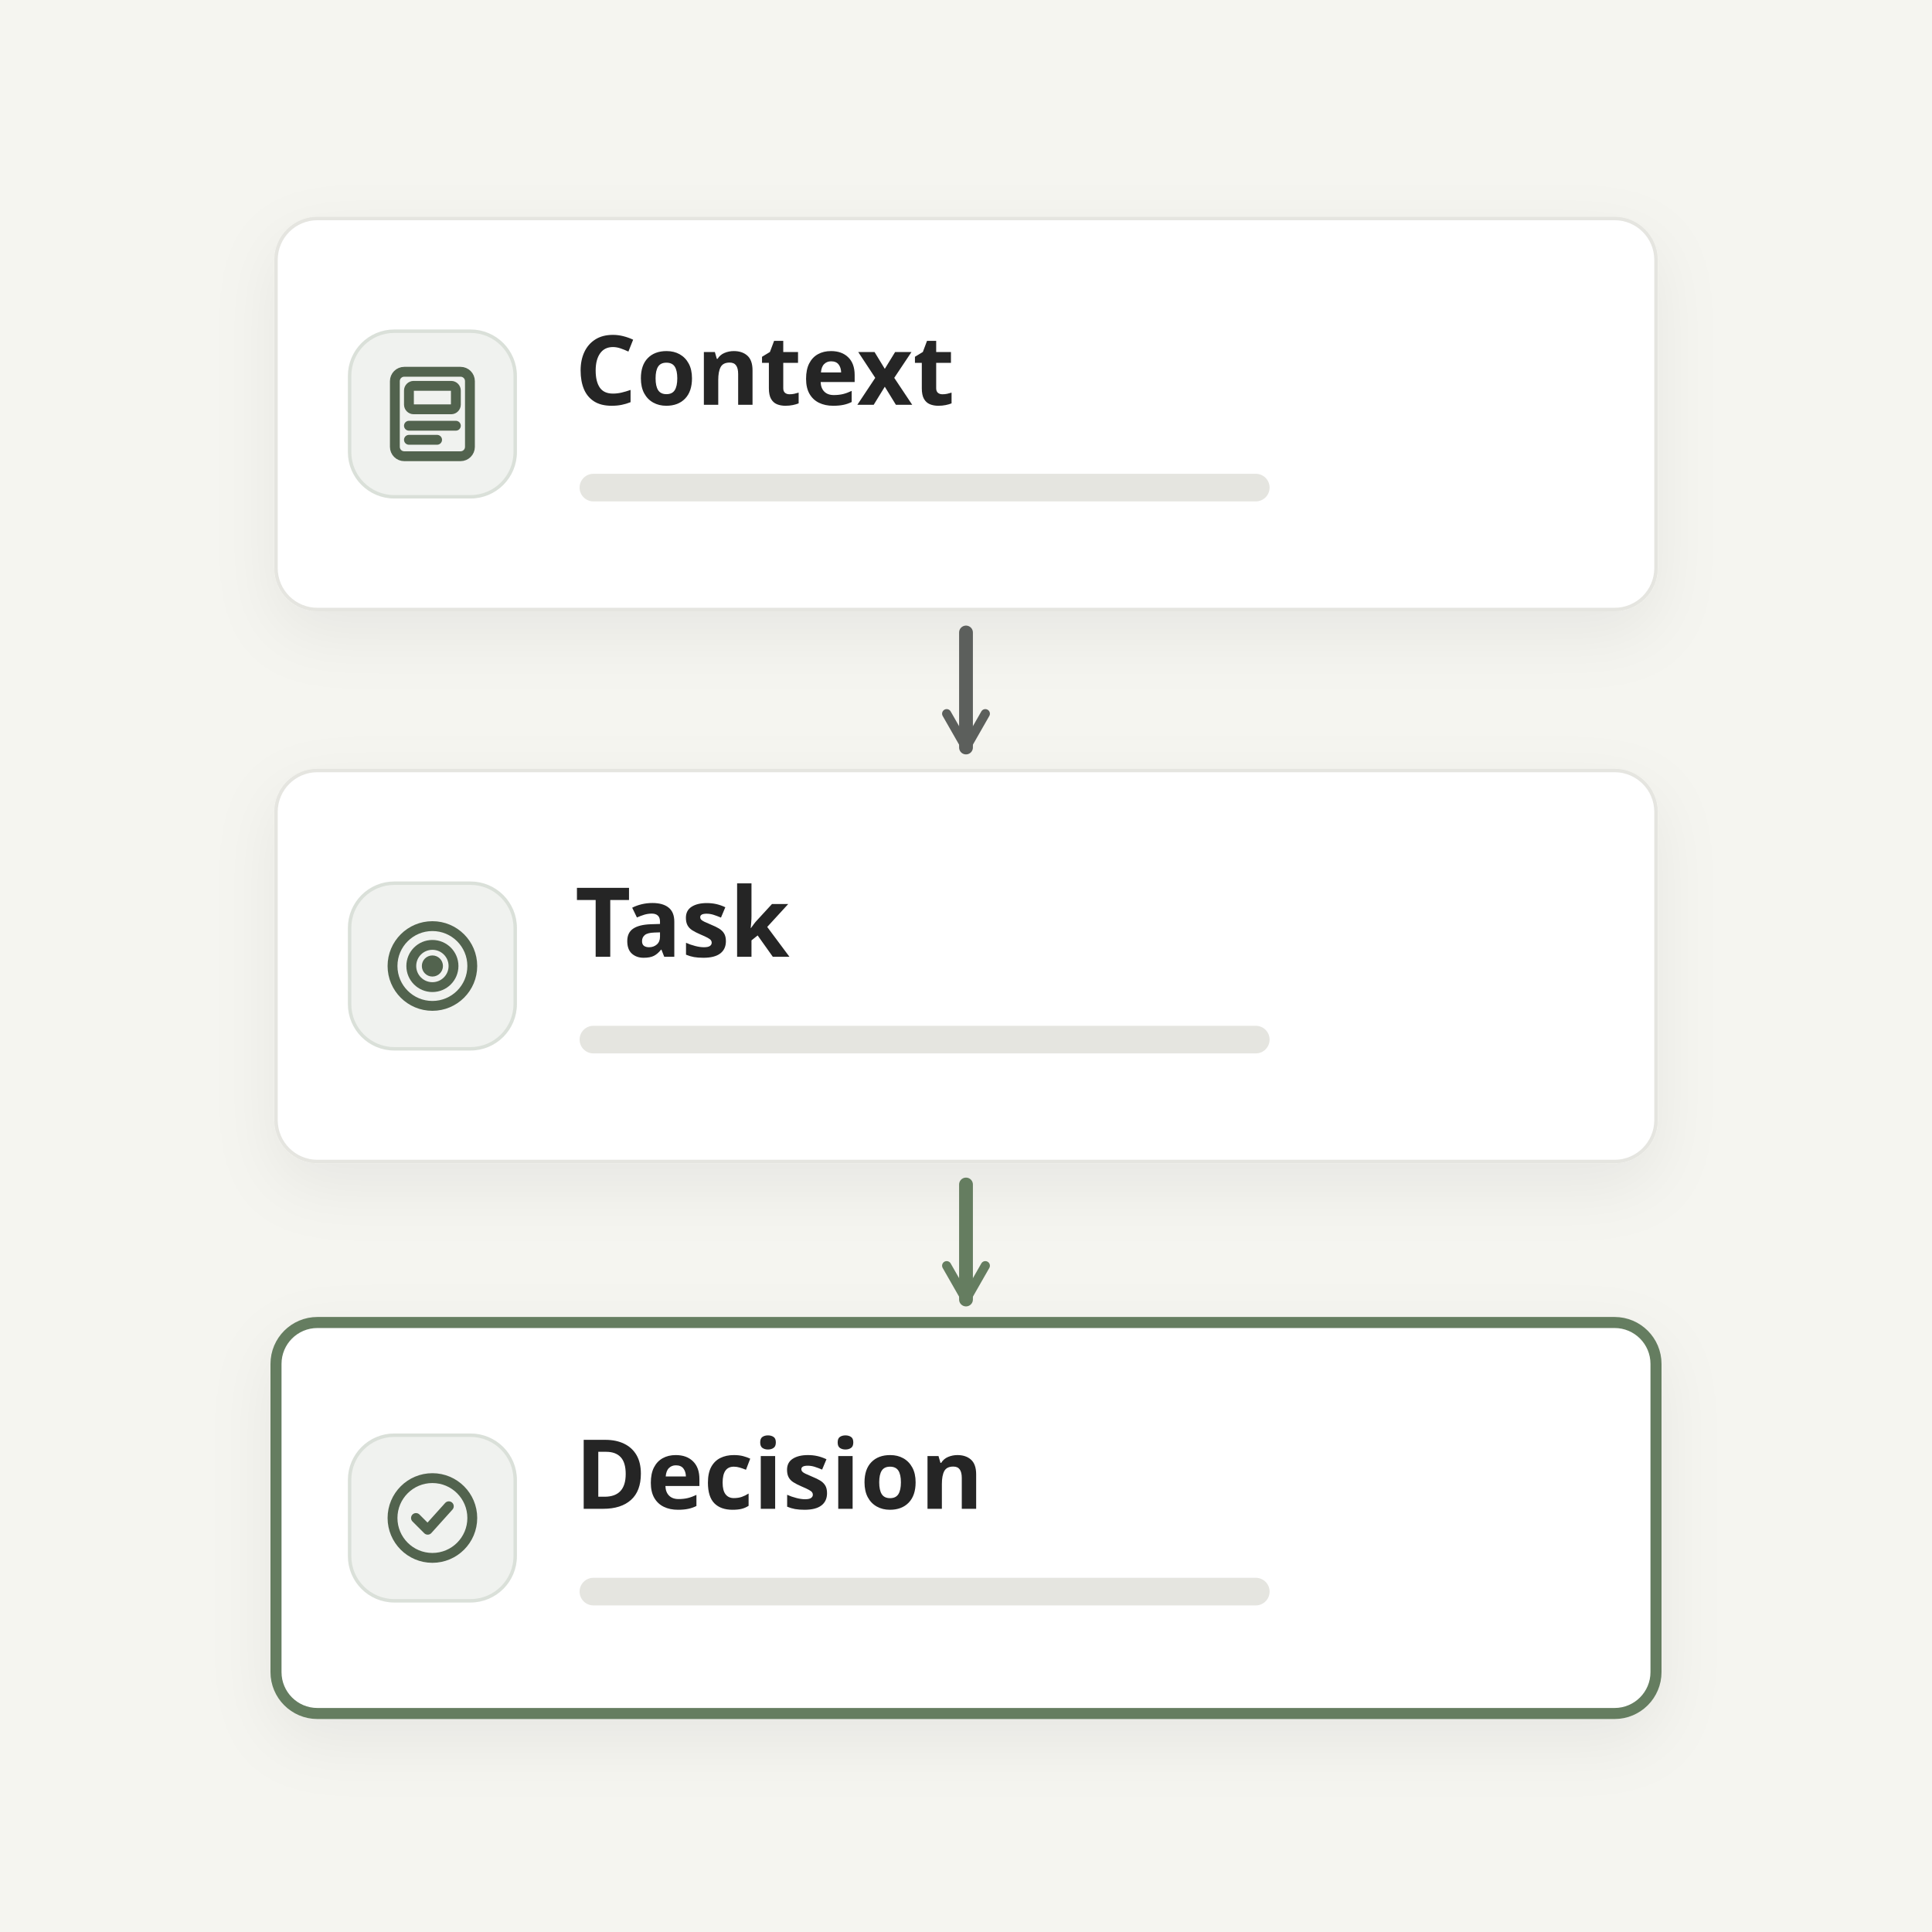
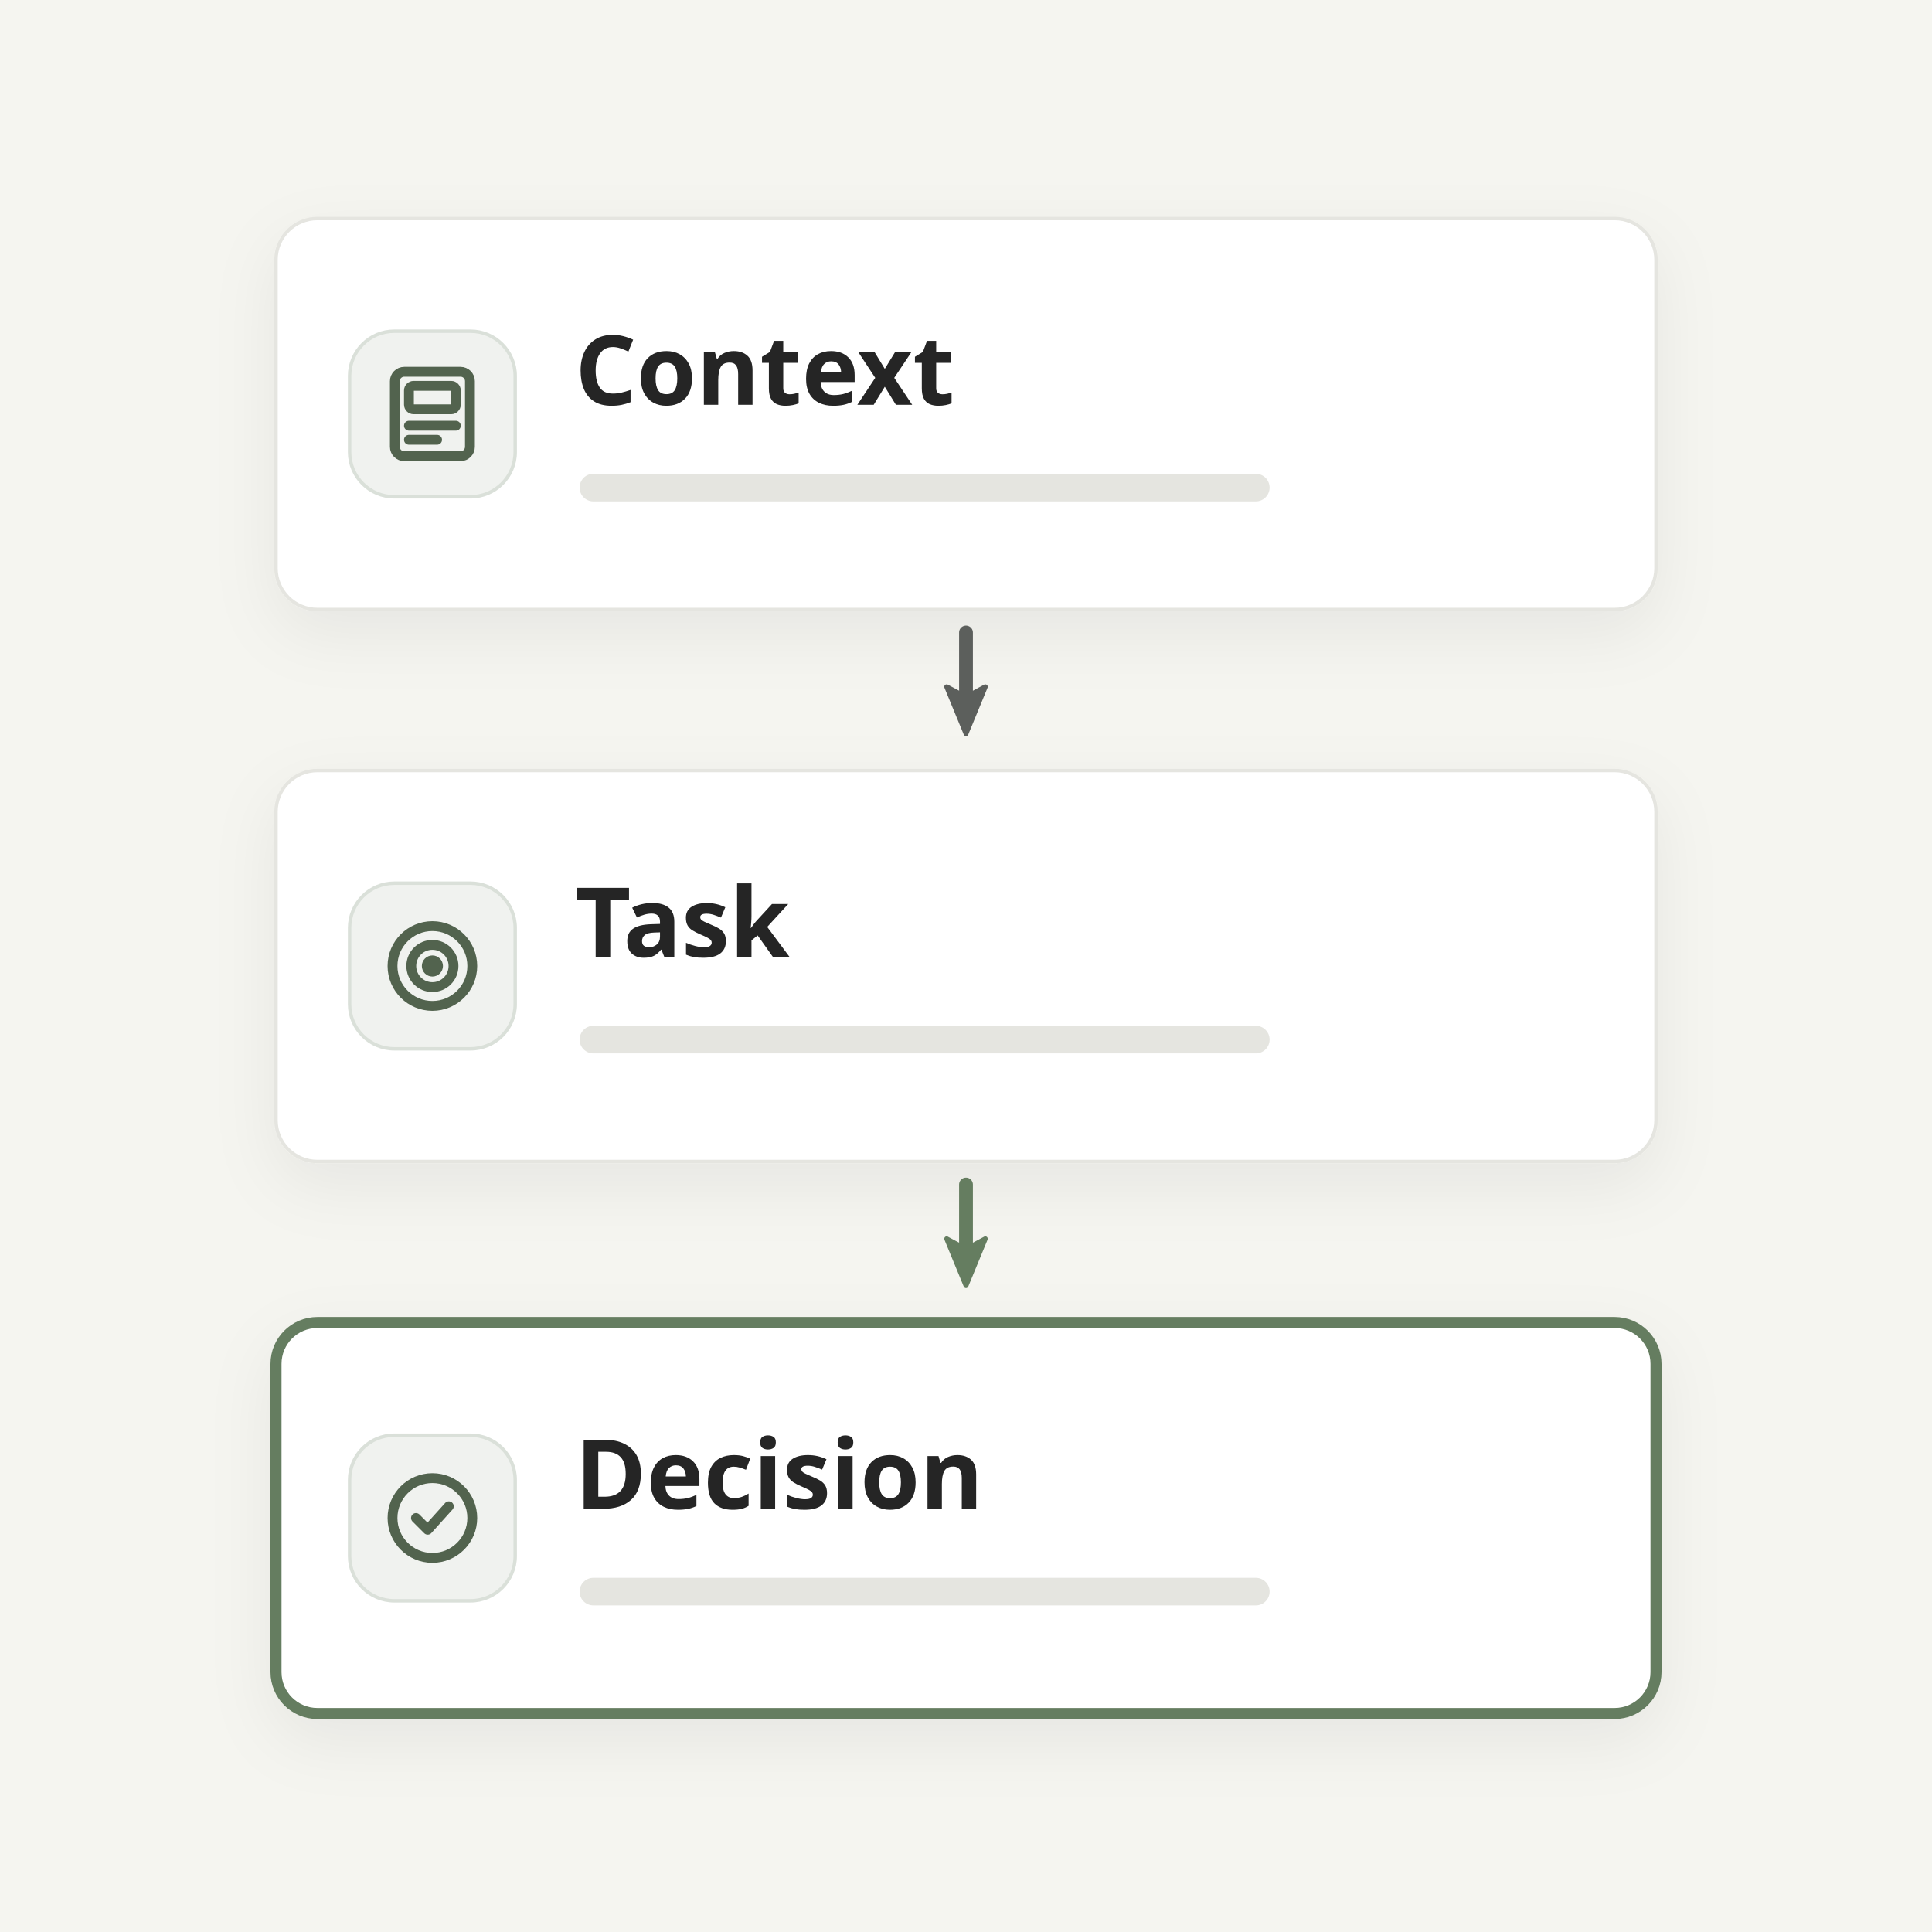
<svg xmlns="http://www.w3.org/2000/svg" viewBox="0 0 840 840" width="840" height="840">
  <defs>
    <filter id="sh" x="-20%" y="-20%" width="140%" height="160%">
      <feDropShadow dx="0" dy="1" stdDeviation="1" flood-color="#252525" flood-opacity="0.05" />
      <feDropShadow dx="0" dy="10" stdDeviation="14" flood-color="#252525" flood-opacity="0.06" />
    </filter>
    <marker id="hn" viewBox="0 0 10 10" refX="8" refY="5" markerWidth="7" markerHeight="7" markerUnits="userSpaceOnUse" orient="auto" overflow="visible">
      <path d="M1 1L8 5 1 9" fill="none" stroke="#5c5f5c" stroke-width="1.9" stroke-linecap="round" stroke-linejoin="round" transform="scale(3) translate(-5.333 -3.333)" />
    </marker>
    <marker id="ha" viewBox="0 0 10 10" refX="8" refY="5" markerWidth="7" markerHeight="7" markerUnits="userSpaceOnUse" orient="auto" overflow="visible">
      <path d="M1 1L8 5 1 9" fill="none" stroke="#657d60" stroke-width="1.9" stroke-linecap="round" stroke-linejoin="round" transform="scale(3) translate(-5.333 -3.333)" />
    </marker>
  </defs>
  <rect width="840" height="840" fill="#f5f5f0" />
  <rect x="120" y="95" width="600" height="170" rx="18" fill="#ffffff" stroke="#e5e5e0" stroke-width="1.5" filter="url(#sh)" />
  <rect x="152" y="144" width="72" height="72" rx="19.44" fill="#f0f2ef" stroke="#dae0d9" stroke-width="1.5" />
  <g transform="translate(163.52 155.52) scale(2.04)" fill="none" stroke="#52634e" stroke-width="2.1" stroke-linecap="round" stroke-linejoin="round" color="#52634e">
    <rect x="4" y="3" width="16" height="18" rx="2" />
    <rect x="7" y="6" width="10" height="5" rx="1" />
    <path d="M7 14.5h10M7 17.5h6" />
  </g>
  <text x="250" y="176" font-family="Montserrat, system-ui, sans-serif" font-size="42" font-weight="600" fill="#252525" text-anchor="start">Context</text>
  <rect x="252" y="206" width="300" height="12" rx="6" fill="#e5e5e0" />
-   <path d="M420 275V325" fill="none" stroke="#5c5f5c" stroke-width="6" stroke-linecap="round" stroke-linejoin="round" marker-end="url(#hn)" />
+   <path d="M420 275L420 302.2" fill="none" stroke="#5c5f5c" stroke-width="6" stroke-linecap="round" stroke-linejoin="round" />
+   <path d="M420 319L411.6 298.6L420 303.09L428.4 298.6Z" fill="#5c5f5c" stroke="#5c5f5c" stroke-width="2.1" stroke-linejoin="round" />
  <rect x="120" y="335" width="600" height="170" rx="18" fill="#ffffff" stroke="#e5e5e0" stroke-width="1.5" filter="url(#sh)" />
  <rect x="152" y="384" width="72" height="72" rx="19.44" fill="#f0f2ef" stroke="#dae0d9" stroke-width="1.5" />
  <g transform="translate(163.52 395.52) scale(2.04)" fill="none" stroke="#52634e" stroke-width="2.1" stroke-linecap="round" stroke-linejoin="round" color="#52634e">
    <circle cx="12" cy="12" r="8.5" />
    <circle cx="12" cy="12" r="4.5" />
    <circle cx="12" cy="12" r="1.2" fill="currentColor" />
  </g>
  <text x="250" y="416" font-family="Montserrat, system-ui, sans-serif" font-size="42" font-weight="600" fill="#252525" text-anchor="start">Task</text>
  <rect x="252" y="446" width="300" height="12" rx="6" fill="#e5e5e0" />
-   <path d="M420 515V565" fill="none" stroke="#657d60" stroke-width="6" stroke-linecap="round" stroke-linejoin="round" marker-end="url(#ha)" />
+   <path d="M420 515L420 542.2" fill="none" stroke="#657d60" stroke-width="6" stroke-linecap="round" stroke-linejoin="round" />
+   <path d="M420 559L411.6 538.6L420 543.09L428.4 538.6Z" fill="#657d60" stroke="#657d60" stroke-width="2.1" stroke-linejoin="round" />
  <rect x="120" y="575" width="600" height="170" rx="18" fill="#ffffff" stroke="#657d60" stroke-width="4.8" filter="url(#sh)" />
  <rect x="152" y="624" width="72" height="72" rx="19.44" fill="#f0f2ef" stroke="#dae0d9" stroke-width="1.5" />
  <g transform="translate(163.52 635.52) scale(2.04)" fill="none" stroke="#52634e" stroke-width="2.1" stroke-linecap="round" stroke-linejoin="round" color="#52634e">
    <circle cx="12" cy="12" r="8.5" />
    <path d="M8.5 12l2.5 2.5 4.5-5" />
  </g>
  <text x="250" y="656" font-family="Montserrat, system-ui, sans-serif" font-size="42" font-weight="600" fill="#252525" text-anchor="start">Decision</text>
  <rect x="252" y="686" width="300" height="12" rx="6" fill="#e5e5e0" />
</svg>
